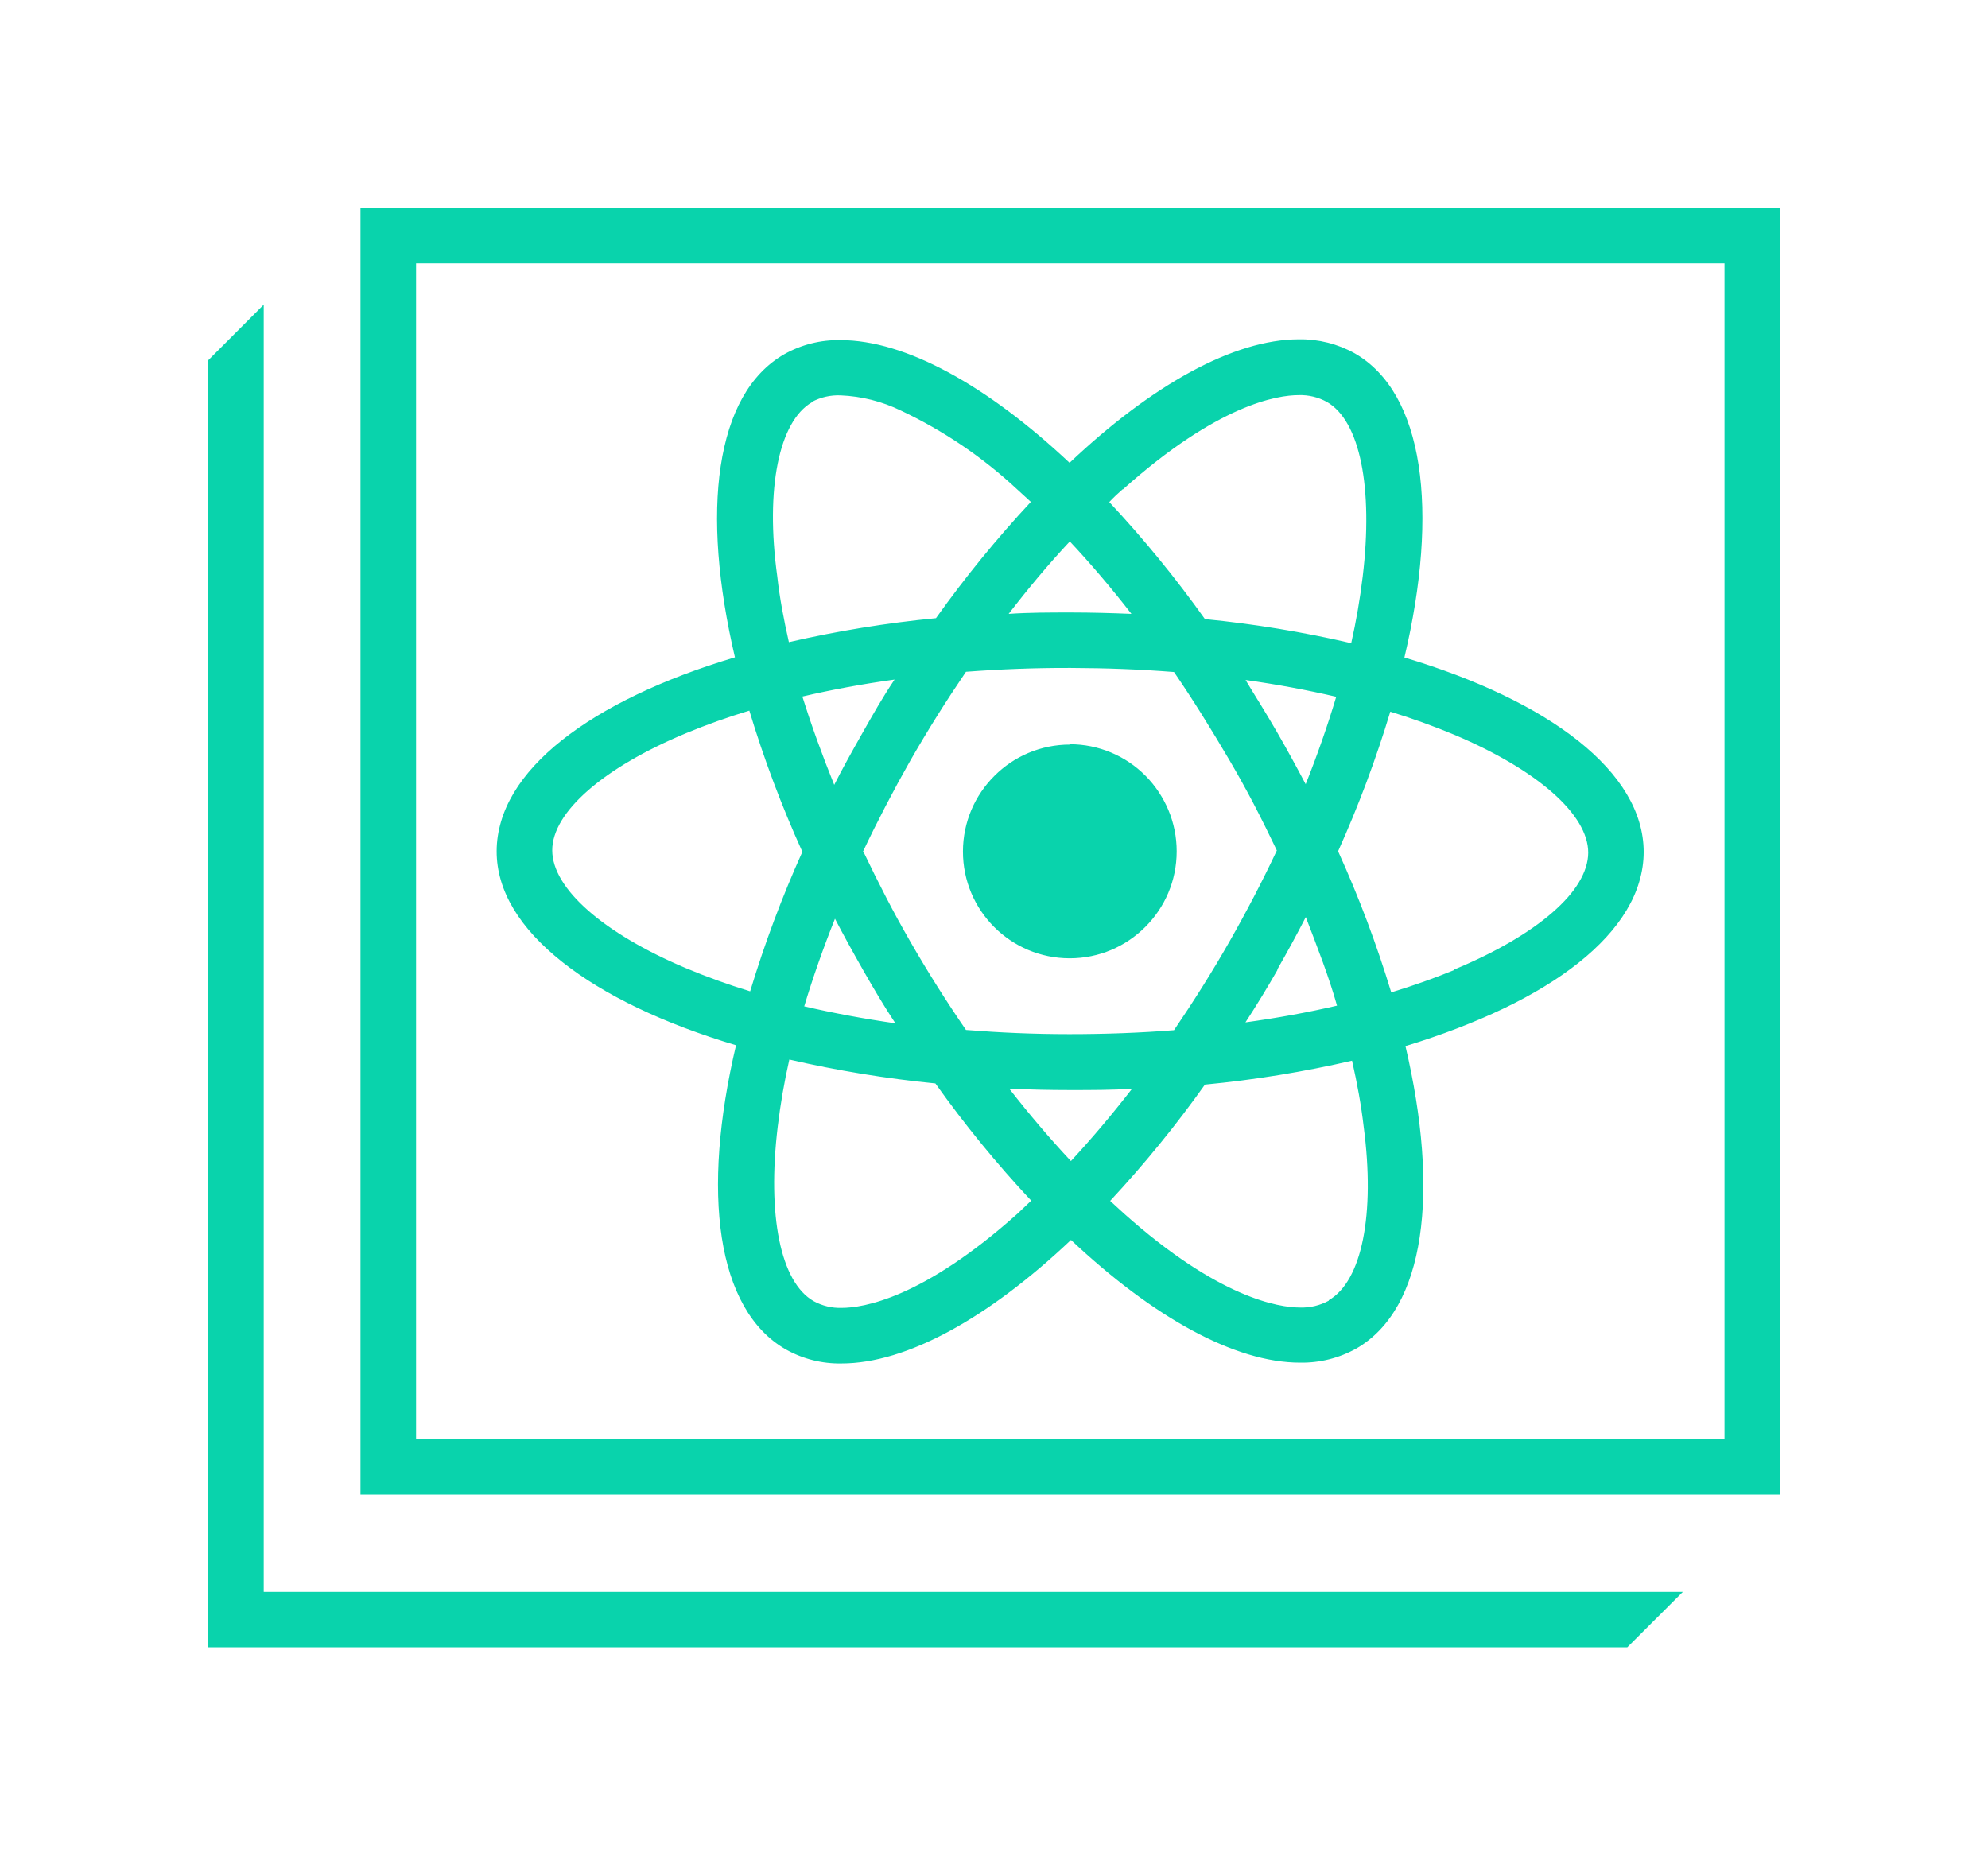
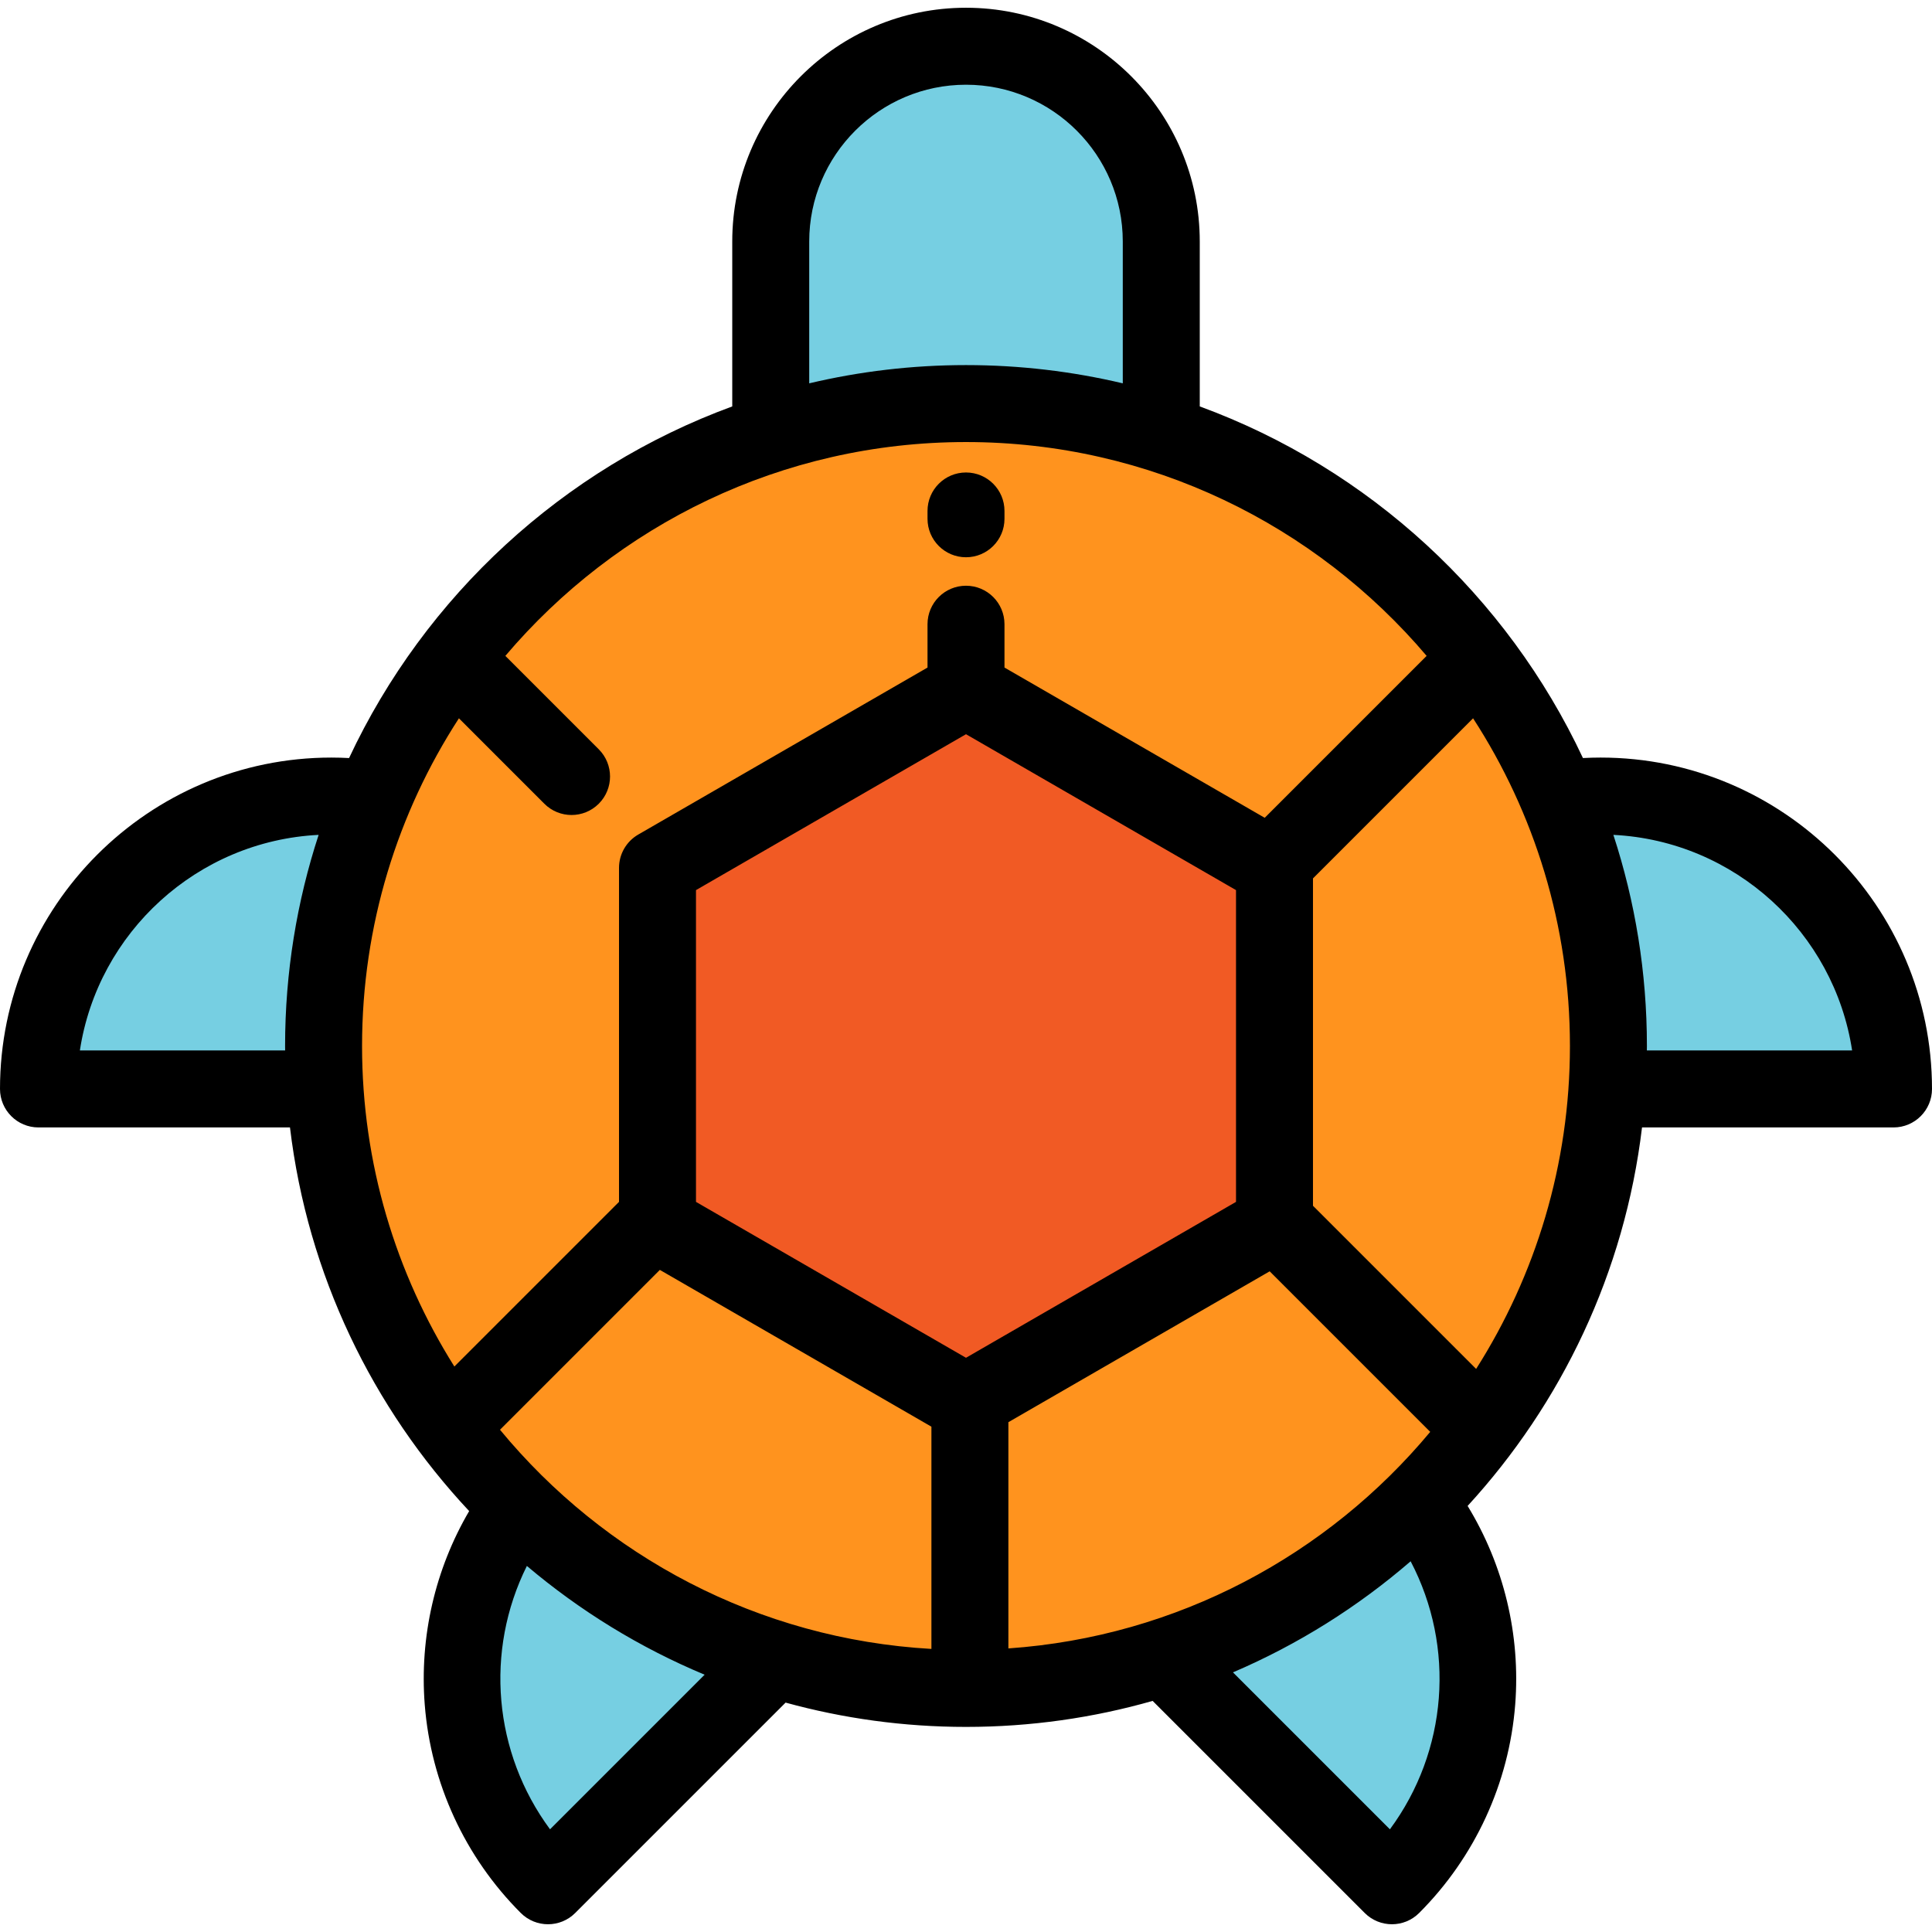
- <svg xmlns="http://www.w3.org/2000/svg" viewBox="0 0 170.96 159.93">
-   <defs>
-     <style>.cls-1{fill:#09d3ac;}</style>
-   </defs>
-   <path class="cls-1" d="M141.35,73.27c0-6.89-8.11-13-20.58-16.73,3-12.67,1.69-22.75-4.28-26.16a9.55,9.55,0,0,0-4.79-1.2c-5.57,0-12.61,3.89-19.72,10.62-7.11-6.68-14.13-10.55-19.69-10.55a9.46,9.46,0,0,0-4.86,1.22c-5.94,3.42-7.17,13.44-4.21,26.05-12.41,3.71-20.48,9.77-20.5,16.63s8.12,13,20.59,16.72c-3,12.68-1.7,22.75,4.28,26.16a9.41,9.41,0,0,0,4.78,1.2c5.58,0,12.62-3.89,19.73-10.62,7.1,6.68,14.12,10.55,19.69,10.55a9.59,9.59,0,0,0,4.86-1.22c5.94-3.42,7.16-13.44,4.21-26C133.27,86.18,141.34,80.12,141.35,73.27ZM96.56,42.06c8.19-7.33,13.31-8.12,15.13-8.12h0a4.71,4.71,0,0,1,2.42.58c2.86,1.63,4,7.38,3.09,15a56.73,56.73,0,0,1-1,5.79,97.7,97.7,0,0,0-12.58-2.07,98.47,98.47,0,0,0-8.24-10.08C95.75,42.79,96.15,42.42,96.56,42.06ZM71.77,78.94c.78,1.5,1.61,3,2.47,4.51S76,86.49,77,88c-2.71-.39-5.34-.88-7.84-1.46C69.86,84,70.75,81.5,71.77,78.94ZM69,59.9c2.53-.59,5.18-1.08,7.93-1.46-1,1.48-1.86,3-2.76,4.59s-1.69,3-2.46,4.52Q70.18,63.65,69,59.9Zm5.21,13.34q1.86-3.93,4.09-7.86c1.5-2.62,3.11-5.17,4.77-7.61,2.91-.22,5.91-.34,9-.33s6,.12,8.89.35c1.66,2.42,3.25,5,4.75,7.55s2.88,5.22,4.12,7.83c-1.23,2.62-2.6,5.25-4.08,7.85s-3.11,5.18-4.77,7.62c-2.91.23-5.91.34-9,.34s-6-.13-8.89-.36c-1.66-2.42-3.26-4.94-4.76-7.55S75.5,75.85,74.25,73.24Zm32.86-14.77c2.72.38,5.35.87,7.84,1.45-.74,2.47-1.62,5-2.64,7.55-.79-1.5-1.61-3-2.48-4.51S108,59.93,107.11,58.47Zm2.76,24.92q1.29-2.27,2.46-4.53c1,2.6,2,5.16,2.7,7.66-2.52.59-5.17,1.07-7.92,1.45Q108.52,85.75,109.87,83.39ZM92,46.56c1.8,1.92,3.57,4,5.3,6.23-1.71-.07-3.46-.12-5.23-.12s-3.58,0-5.33.12C88.45,50.57,90.2,48.48,92,46.56Zm-22.18-12A4.82,4.82,0,0,1,72.29,34a13.11,13.11,0,0,1,5.19,1.31,39.07,39.07,0,0,1,10,6.78l1.17,1.07a98.49,98.49,0,0,0-8.16,10,98.88,98.88,0,0,0-12.65,2.06c-.44-1.94-.8-3.84-1-5.67C65.8,42,67,36.24,69.81,34.6ZM64.53,85.26a58.75,58.75,0,0,1-5.54-2c-7.1-3-11.5-6.85-11.5-10.14S51.91,66,59,63.05a57.63,57.63,0,0,1,5.44-1.94A97.93,97.93,0,0,0,69,73.25,98.72,98.72,0,0,0,64.53,85.26Zm23,19.1c-8.19,7.33-13.31,8.11-15.14,8.11a4.69,4.69,0,0,1-2.42-.58c-2.86-1.63-4-7.38-3.09-15a56.07,56.07,0,0,1,1-5.78,99.51,99.51,0,0,0,12.58,2.06,97.17,97.17,0,0,0,8.24,10.08Zm4.57-4.51c-1.8-1.92-3.57-4-5.31-6.23,1.72.08,3.47.12,5.24.12s3.58,0,5.33-.11C95.63,95.85,93.87,97.93,92.09,99.85Zm22.18,12a4.82,4.82,0,0,1-2.48.59c-1.82,0-7-.8-15.16-8.1l-1.17-1.07a98.44,98.44,0,0,0,8.15-10,97,97,0,0,0,12.66-2.06c.44,1.94.79,3.84,1,5.67C118.27,104.42,117.12,110.18,114.27,111.81Zm10.8-28.44c-1.71.7-3.52,1.35-5.44,1.93a98.54,98.54,0,0,0-4.57-12.14,98.1,98.1,0,0,0,4.49-12,58.75,58.75,0,0,1,5.54,2c7.09,3,11.5,6.85,11.49,10.14S132.17,80.42,125.07,83.37ZM92,82.39a9.18,9.18,0,1,0-9.17-9.19A9.17,9.17,0,0,0,92,82.39ZM31,17.88V128.53H153.07V17.88ZM148.3,123.77H35.78V22.65H148.3Zm-85-33.9c-3,12.68-1.7,22.75,4.28,26.16a9.41,9.41,0,0,0,4.78,1.2c5.58,0,12.62-3.89,19.73-10.62,7.1,6.68,14.12,10.55,19.69,10.55a9.59,9.59,0,0,0,4.86-1.22c5.94-3.42,7.16-13.44,4.21-26,12.41-3.72,20.48-9.78,20.49-16.63s-8.11-13-20.58-16.73c3-12.67,1.69-22.75-4.28-26.16a9.55,9.55,0,0,0-4.79-1.2c-5.57,0-12.61,3.89-19.72,10.62-7.11-6.68-14.13-10.55-19.69-10.55a9.46,9.46,0,0,0-4.86,1.22c-5.94,3.42-7.17,13.44-4.21,26.05-12.41,3.71-20.48,9.77-20.5,16.63S50.84,86.13,63.31,89.87Zm24.21,14.49c-8.19,7.33-13.31,8.11-15.14,8.11a4.69,4.69,0,0,1-2.42-.58c-2.86-1.63-4-7.38-3.09-15a56.07,56.07,0,0,1,1-5.78,99.51,99.51,0,0,0,12.58,2.06,97.17,97.17,0,0,0,8.24,10.08Zm24.79-36.89c-.79-1.5-1.61-3-2.48-4.51s-1.8-3-2.72-4.49c2.72.38,5.35.87,7.84,1.45C114.21,62.39,113.33,64.92,112.31,67.47Zm2.72,19c-2.52.59-5.17,1.07-7.92,1.45q1.41-2.22,2.76-4.58t2.46-4.53C113.37,81.46,114.28,84,115,86.52Zm-5.21-13.35c-1.23,2.62-2.6,5.25-4.08,7.85s-3.11,5.18-4.77,7.62c-2.91.23-5.91.34-9,.34s-6-.13-8.89-.36c-1.66-2.42-3.26-4.94-4.76-7.55s-2.87-5.22-4.12-7.83q1.86-3.93,4.09-7.86c1.5-2.62,3.11-5.17,4.77-7.61,2.91-.22,5.91-.34,9-.33s6,.12,8.89.35c1.66,2.42,3.25,5,4.75,7.55S108.58,70.56,109.82,73.17ZM77,88c-2.71-.39-5.34-.88-7.84-1.46.74-2.46,1.63-5,2.65-7.55.78,1.5,1.61,3,2.47,4.51S76,86.49,77,88ZM74.21,63c-.87,1.5-1.69,3-2.46,4.52Q70.18,63.65,69,59.9c2.53-.59,5.18-1.08,7.93-1.46C76,59.92,75.11,61.45,74.21,63ZM92.09,99.85c-1.8-1.92-3.57-4-5.31-6.23,1.72.08,3.47.12,5.24.12s3.58,0,5.33-.11C95.63,95.85,93.87,97.93,92.09,99.85Zm22.18,12a4.82,4.82,0,0,1-2.48.59c-1.82,0-7-.8-15.16-8.1l-1.17-1.07a98.44,98.44,0,0,0,8.15-10,97,97,0,0,0,12.66-2.06c.44,1.94.79,3.84,1,5.67C118.27,104.42,117.12,110.18,114.27,111.81Zm5.28-50.66a58.75,58.75,0,0,1,5.54,2c7.09,3,11.5,6.85,11.49,10.14s-4.41,7.16-11.51,10.11c-1.71.7-3.52,1.35-5.44,1.93a98.54,98.54,0,0,0-4.57-12.14A98.1,98.1,0,0,0,119.55,61.15Zm-23-19.09c8.19-7.33,13.31-8.12,15.13-8.12h0a4.71,4.71,0,0,1,2.42.58c2.86,1.63,4,7.38,3.09,15a56.73,56.73,0,0,1-1,5.79,97.7,97.7,0,0,0-12.58-2.07,98.47,98.47,0,0,0-8.24-10.08C95.75,42.79,96.15,42.42,96.56,42.06ZM92,46.56c1.8,1.92,3.57,4,5.3,6.23-1.71-.07-3.46-.12-5.23-.12s-3.58,0-5.33.12C88.45,50.57,90.2,48.48,92,46.56Zm-22.18-12A4.82,4.82,0,0,1,72.29,34a13.11,13.11,0,0,1,5.19,1.31,39.07,39.07,0,0,1,10,6.78l1.17,1.07a98.49,98.49,0,0,0-8.16,10,98.88,98.88,0,0,0-12.65,2.06c-.44-1.94-.8-3.84-1-5.67C65.8,42,67,36.24,69.81,34.6ZM59,63.05a57.63,57.63,0,0,1,5.44-1.94A97.93,97.93,0,0,0,69,73.25a98.72,98.72,0,0,0-4.49,12,58.75,58.75,0,0,1-5.54-2c-7.1-3-11.5-6.85-11.5-10.14S51.91,66,59,63.05Zm33,1a9.18,9.18,0,1,0,9.17,9.19A9.17,9.17,0,0,0,92,64Zm0,0a9.18,9.18,0,1,0,9.17,9.19A9.17,9.17,0,0,0,92,64Zm0,0a9.18,9.18,0,1,0,9.17,9.19A9.17,9.17,0,0,0,92,64Zm49.35,9.24c0-6.89-8.11-13-20.58-16.73,3-12.67,1.69-22.75-4.28-26.16a9.55,9.55,0,0,0-4.79-1.2c-5.57,0-12.61,3.89-19.72,10.62-7.11-6.68-14.13-10.55-19.69-10.55a9.46,9.46,0,0,0-4.86,1.22c-5.94,3.42-7.17,13.44-4.21,26.05-12.41,3.71-20.48,9.77-20.5,16.63s8.12,13,20.59,16.72c-3,12.68-1.7,22.75,4.28,26.16a9.41,9.41,0,0,0,4.78,1.2c5.58,0,12.62-3.89,19.73-10.62,7.1,6.68,14.12,10.55,19.69,10.55a9.59,9.59,0,0,0,4.86-1.22c5.94-3.42,7.16-13.44,4.21-26C133.27,86.18,141.34,80.12,141.35,73.27ZM96.56,42.06c8.19-7.33,13.31-8.12,15.13-8.12h0a4.71,4.71,0,0,1,2.42.58c2.86,1.63,4,7.38,3.09,15a56.73,56.73,0,0,1-1,5.79,97.7,97.7,0,0,0-12.58-2.07,98.47,98.47,0,0,0-8.24-10.08C95.75,42.79,96.15,42.42,96.56,42.06ZM71.77,78.94c.78,1.5,1.61,3,2.47,4.51S76,86.49,77,88c-2.71-.39-5.34-.88-7.84-1.46C69.86,84,70.75,81.5,71.77,78.94ZM69,59.9c2.53-.59,5.18-1.08,7.93-1.46-1,1.48-1.86,3-2.76,4.59s-1.69,3-2.46,4.52Q70.18,63.65,69,59.9Zm5.21,13.34q1.86-3.93,4.09-7.86c1.5-2.62,3.11-5.17,4.77-7.61,2.91-.22,5.91-.34,9-.33s6,.12,8.89.35c1.66,2.42,3.25,5,4.75,7.55s2.88,5.22,4.12,7.83c-1.23,2.62-2.6,5.25-4.08,7.85s-3.11,5.18-4.77,7.62c-2.91.23-5.91.34-9,.34s-6-.13-8.89-.36c-1.66-2.42-3.26-4.94-4.76-7.55S75.5,75.85,74.25,73.24Zm32.86-14.77c2.72.38,5.35.87,7.84,1.45-.74,2.47-1.62,5-2.64,7.55-.79-1.5-1.61-3-2.48-4.51S108,59.93,107.11,58.47Zm2.76,24.92q1.29-2.27,2.46-4.53c1,2.6,2,5.16,2.7,7.66-2.52.59-5.17,1.07-7.92,1.45Q108.52,85.75,109.87,83.39ZM92,46.56c1.8,1.92,3.57,4,5.3,6.23-1.71-.07-3.46-.12-5.23-.12s-3.58,0-5.33.12C88.45,50.57,90.2,48.48,92,46.56Zm-22.18-12A4.82,4.82,0,0,1,72.29,34a13.11,13.11,0,0,1,5.19,1.31,39.07,39.07,0,0,1,10,6.78l1.17,1.07a98.49,98.49,0,0,0-8.16,10,98.88,98.88,0,0,0-12.65,2.06c-.44-1.94-.8-3.84-1-5.67C65.8,42,67,36.24,69.81,34.6ZM64.53,85.26a58.75,58.75,0,0,1-5.54-2c-7.1-3-11.5-6.85-11.5-10.14S51.91,66,59,63.05a57.63,57.63,0,0,1,5.44-1.94A97.93,97.93,0,0,0,69,73.25,98.72,98.72,0,0,0,64.53,85.26Zm23,19.1c-8.19,7.33-13.31,8.11-15.14,8.11a4.69,4.69,0,0,1-2.42-.58c-2.86-1.63-4-7.38-3.09-15a56.07,56.07,0,0,1,1-5.78,99.51,99.51,0,0,0,12.58,2.06,97.17,97.17,0,0,0,8.24,10.08Zm4.57-4.51c-1.8-1.92-3.57-4-5.31-6.23,1.72.08,3.47.12,5.24.12s3.58,0,5.33-.11C95.63,95.85,93.87,97.93,92.09,99.85Zm22.18,12a4.82,4.82,0,0,1-2.48.59c-1.82,0-7-.8-15.16-8.1l-1.17-1.07a98.44,98.44,0,0,0,8.15-10,97,97,0,0,0,12.66-2.06c.44,1.94.79,3.84,1,5.67C118.27,104.42,117.12,110.18,114.27,111.81Zm10.8-28.44c-1.71.7-3.52,1.35-5.44,1.93a98.54,98.54,0,0,0-4.57-12.14,98.1,98.1,0,0,0,4.49-12,58.75,58.75,0,0,1,5.54,2c7.09,3,11.5,6.85,11.49,10.14S132.17,80.42,125.07,83.37ZM92,82.39a9.18,9.18,0,1,0-9.17-9.19A9.17,9.17,0,0,0,92,82.39Zm-69.32,54.5V26.2L17.89,31V141.66H139.94l4.78-4.77Z" />
+ <svg xmlns="http://www.w3.org/2000/svg" version="1.1" id="Layer_1" x="0px" y="0px" viewBox="0 0 512 512" style="enable-background:new 0 0 512 512;" xml:space="preserve">
+   <g>
+     <path style="fill:#76CFE2;" d="M10.199,288.583c0-42.869,34.752-77.621,77.621-77.621s77.621,34.752,77.621,77.621H10.199z" />
+     <path style="fill:#76CFE2;" d="M346.558,288.583c0-42.869,34.752-77.621,77.621-77.621s77.622,34.753,77.622,77.621H346.558z" />
+     <path style="fill:#76CFE2;" d="M259.105,389.975c30.313-30.313,79.46-30.313,109.773,0c30.313,30.313,30.313,79.46,0,109.773   L259.105,389.975z" />
+     <path style="fill:#76CFE2;" d="M254.999,389.975c-30.313-30.313-79.46-30.313-109.773,0c-30.313,30.313-30.313,79.46,0,109.773   L254.999,389.975z" />
+     <path style="fill:#76CFE2;" d="M307.748,174.739H204.252V64c0-28.579,23.169-51.748,51.748-51.748l0,0   c28.579,0,51.748,23.169,51.748,51.748V174.739z" />
+   </g>
+   <circle style="fill:#FF931E;" cx="256" cy="277.204" r="170.245" />
+   <polygon style="fill:#F15A24;" points="174.245,229.998 256,182.797 337.755,229.998 337.755,324.4 256,371.602 174.245,324.4 " />
+   <path d="M424.18,200.763c-1.558,0-3.124,0.043-4.685,0.125c-20.129-42.954-56.688-76.736-101.546-93.182V64  c0-34.157-27.79-61.947-61.947-61.947S194.054,29.843,194.054,64v43.707c-44.86,16.447-81.419,50.231-101.548,93.186  c-1.56-0.083-3.125-0.129-4.684-0.129C39.396,200.763,0,240.16,0,288.583c0,5.633,4.566,10.199,10.199,10.199h66.648  c4.678,39.071,21.889,74.34,47.486,101.669c-9.018,15.387-13.176,33.319-11.773,51.284c1.626,20.824,10.666,40.436,25.454,55.225  c1.992,1.992,4.602,2.987,7.212,2.987s5.221-0.995,7.212-2.987l55.753-55.753c15.234,4.19,31.263,6.441,47.809,6.441  c17.145,0,33.738-2.405,49.461-6.893l56.205,56.205c1.992,1.992,4.602,2.987,7.212,2.987s5.221-0.995,7.212-2.987  c14.789-14.789,23.828-34.403,25.454-55.229c1.444-18.5-3.024-36.957-12.609-52.643c24.899-27.134,41.617-61.883,46.218-100.306  h66.649c5.633,0,10.199-4.566,10.199-10.199C512,240.16,472.604,200.763,424.18,200.763z M214.452,64  c0-22.909,18.638-41.548,41.548-41.548c22.91,0,41.548,18.638,41.548,41.548v37.587c-13.345-3.157-27.253-4.835-41.548-4.835  c-14.295,0-28.204,1.679-41.548,4.835V64z M21.168,278.384c4.765-31.266,31.086-55.537,63.273-57.134  c-5.762,17.623-8.891,36.426-8.891,55.949c0,0.397,0.012,0.789,0.015,1.185L21.168,278.384L21.168,278.384z M121.618,190.36  l22.637,22.637c1.992,1.992,4.602,2.987,7.212,2.987c2.61,0,5.221-0.995,7.212-2.987c3.983-3.983,3.983-10.441,0-14.425  l-24.756-24.756c29.381-34.641,73.201-56.669,122.075-56.669s92.694,22.028,122.075,56.669l-42.909,42.909l-68.966-39.817v-11.484  c0-5.633-4.566-10.199-10.199-10.199s-10.199,4.566-10.199,10.199v11.484l-76.655,44.257c-3.156,1.822-5.1,5.188-5.1,8.833v88.508  l-43.635,43.635c-15.487-24.634-24.462-53.757-24.462-84.942C95.95,245.211,105.388,215.39,121.618,190.36z M267.234,436.849  v-59.957l69.244-39.979l42.545,42.545C351.888,412.049,312.077,433.724,267.234,436.849z M132.503,378.897l42.362-42.362  l71.97,41.552v58.893C200.889,434.374,160.062,412.305,132.503,378.897z M256,194.574l71.556,41.313v82.625L256,359.825  l-71.556-41.313v-82.625L256,194.574z M145.763,484.786c-15.009-20.324-17.359-47.248-6.136-69.797  c14.036,11.873,29.899,21.646,47.107,28.826L145.763,484.786z M368.341,484.788l-41.594-41.594  c17.233-7.373,33.095-17.35,47.087-29.439C385.773,436.55,383.627,464.09,368.341,484.788z M391.19,362.777l-43.236-43.236v-86.753  l42.428-42.428c16.23,25.029,25.668,54.851,25.668,86.839C416.05,308.652,406.925,338.011,391.19,362.777z M436.434,278.384  c0.003-0.396,0.015-0.789,0.015-1.185c0-19.522-3.129-38.326-8.891-55.949c32.187,1.597,58.508,25.869,63.273,57.134H436.434z" />
+   <path d="M256,147.68c5.633,0,10.199-4.566,10.199-10.199v-2.07c0-5.633-4.566-10.199-10.199-10.199s-10.199,4.566-10.199,10.199  v2.07C245.801,143.114,250.367,147.68,256,147.68z" />
+   <g>
+ </g>
+   <g>
+ </g>
+   <g>
+ </g>
+   <g>
+ </g>
+   <g>
+ </g>
+   <g>
+ </g>
+   <g>
+ </g>
+   <g>
+ </g>
+   <g>
+ </g>
+   <g>
+ </g>
+   <g>
+ </g>
+   <g>
+ </g>
+   <g>
+ </g>
+   <g>
+ </g>
+   <g>
+ </g>
</svg>
